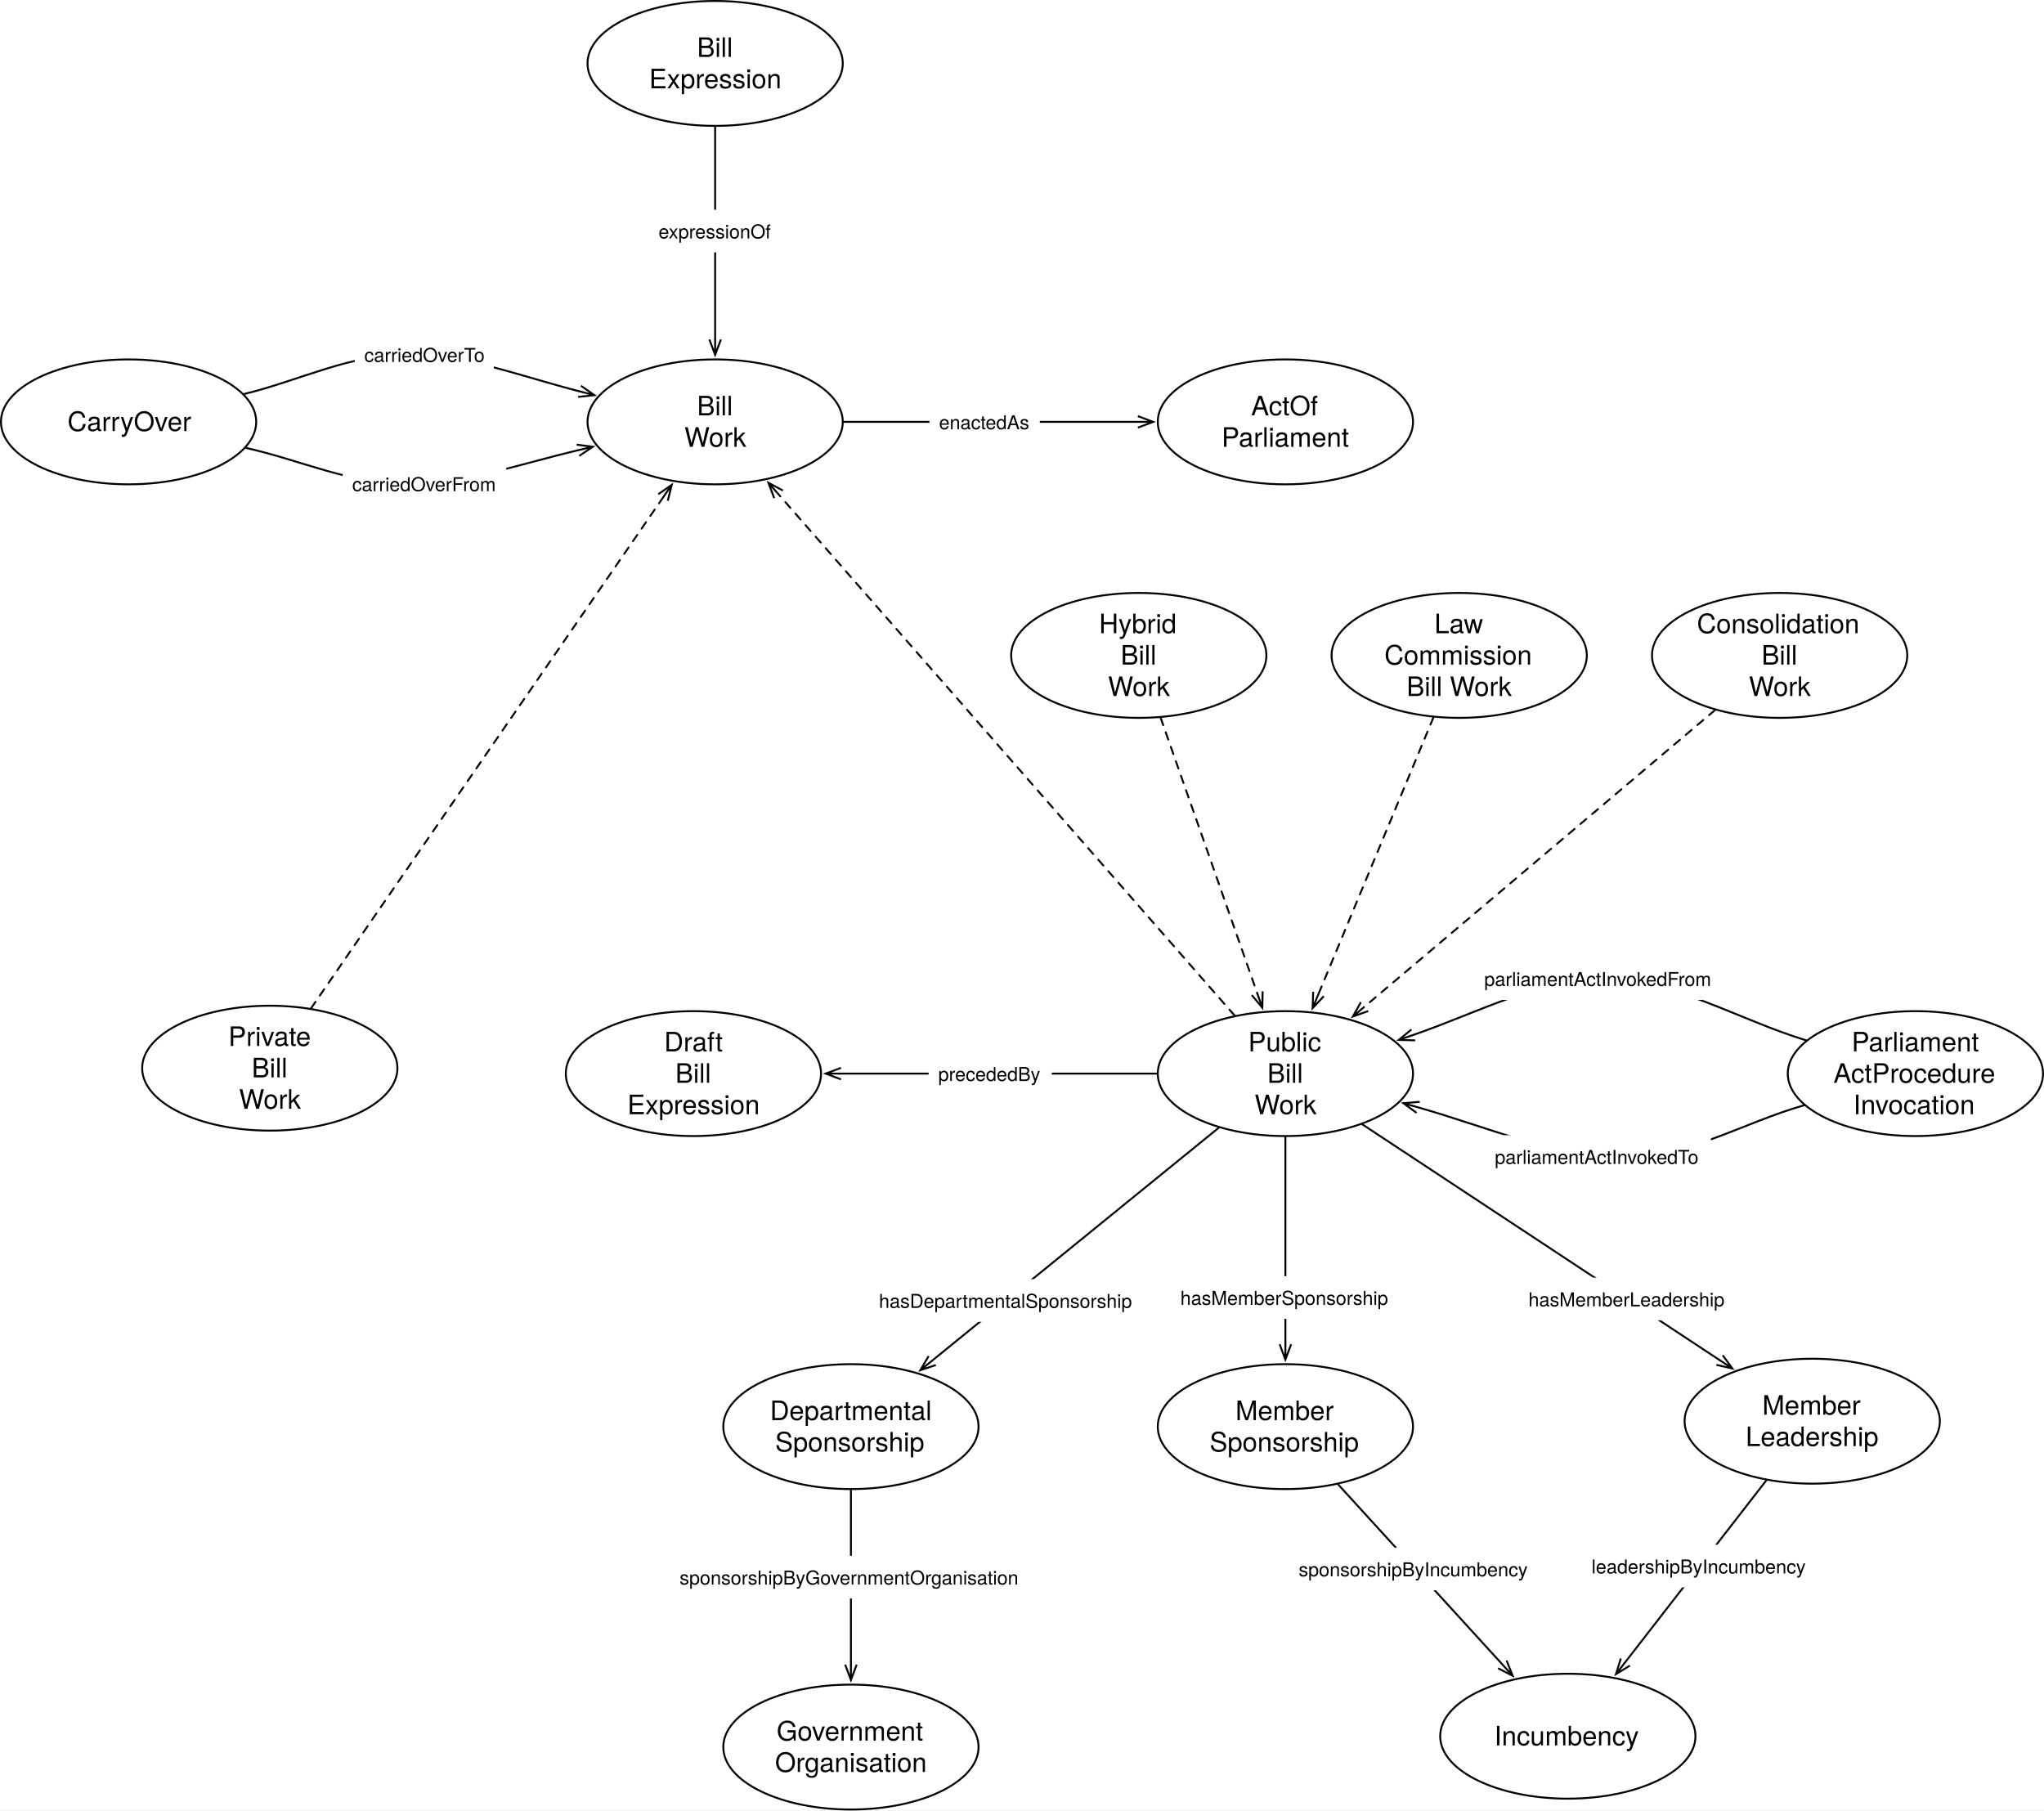
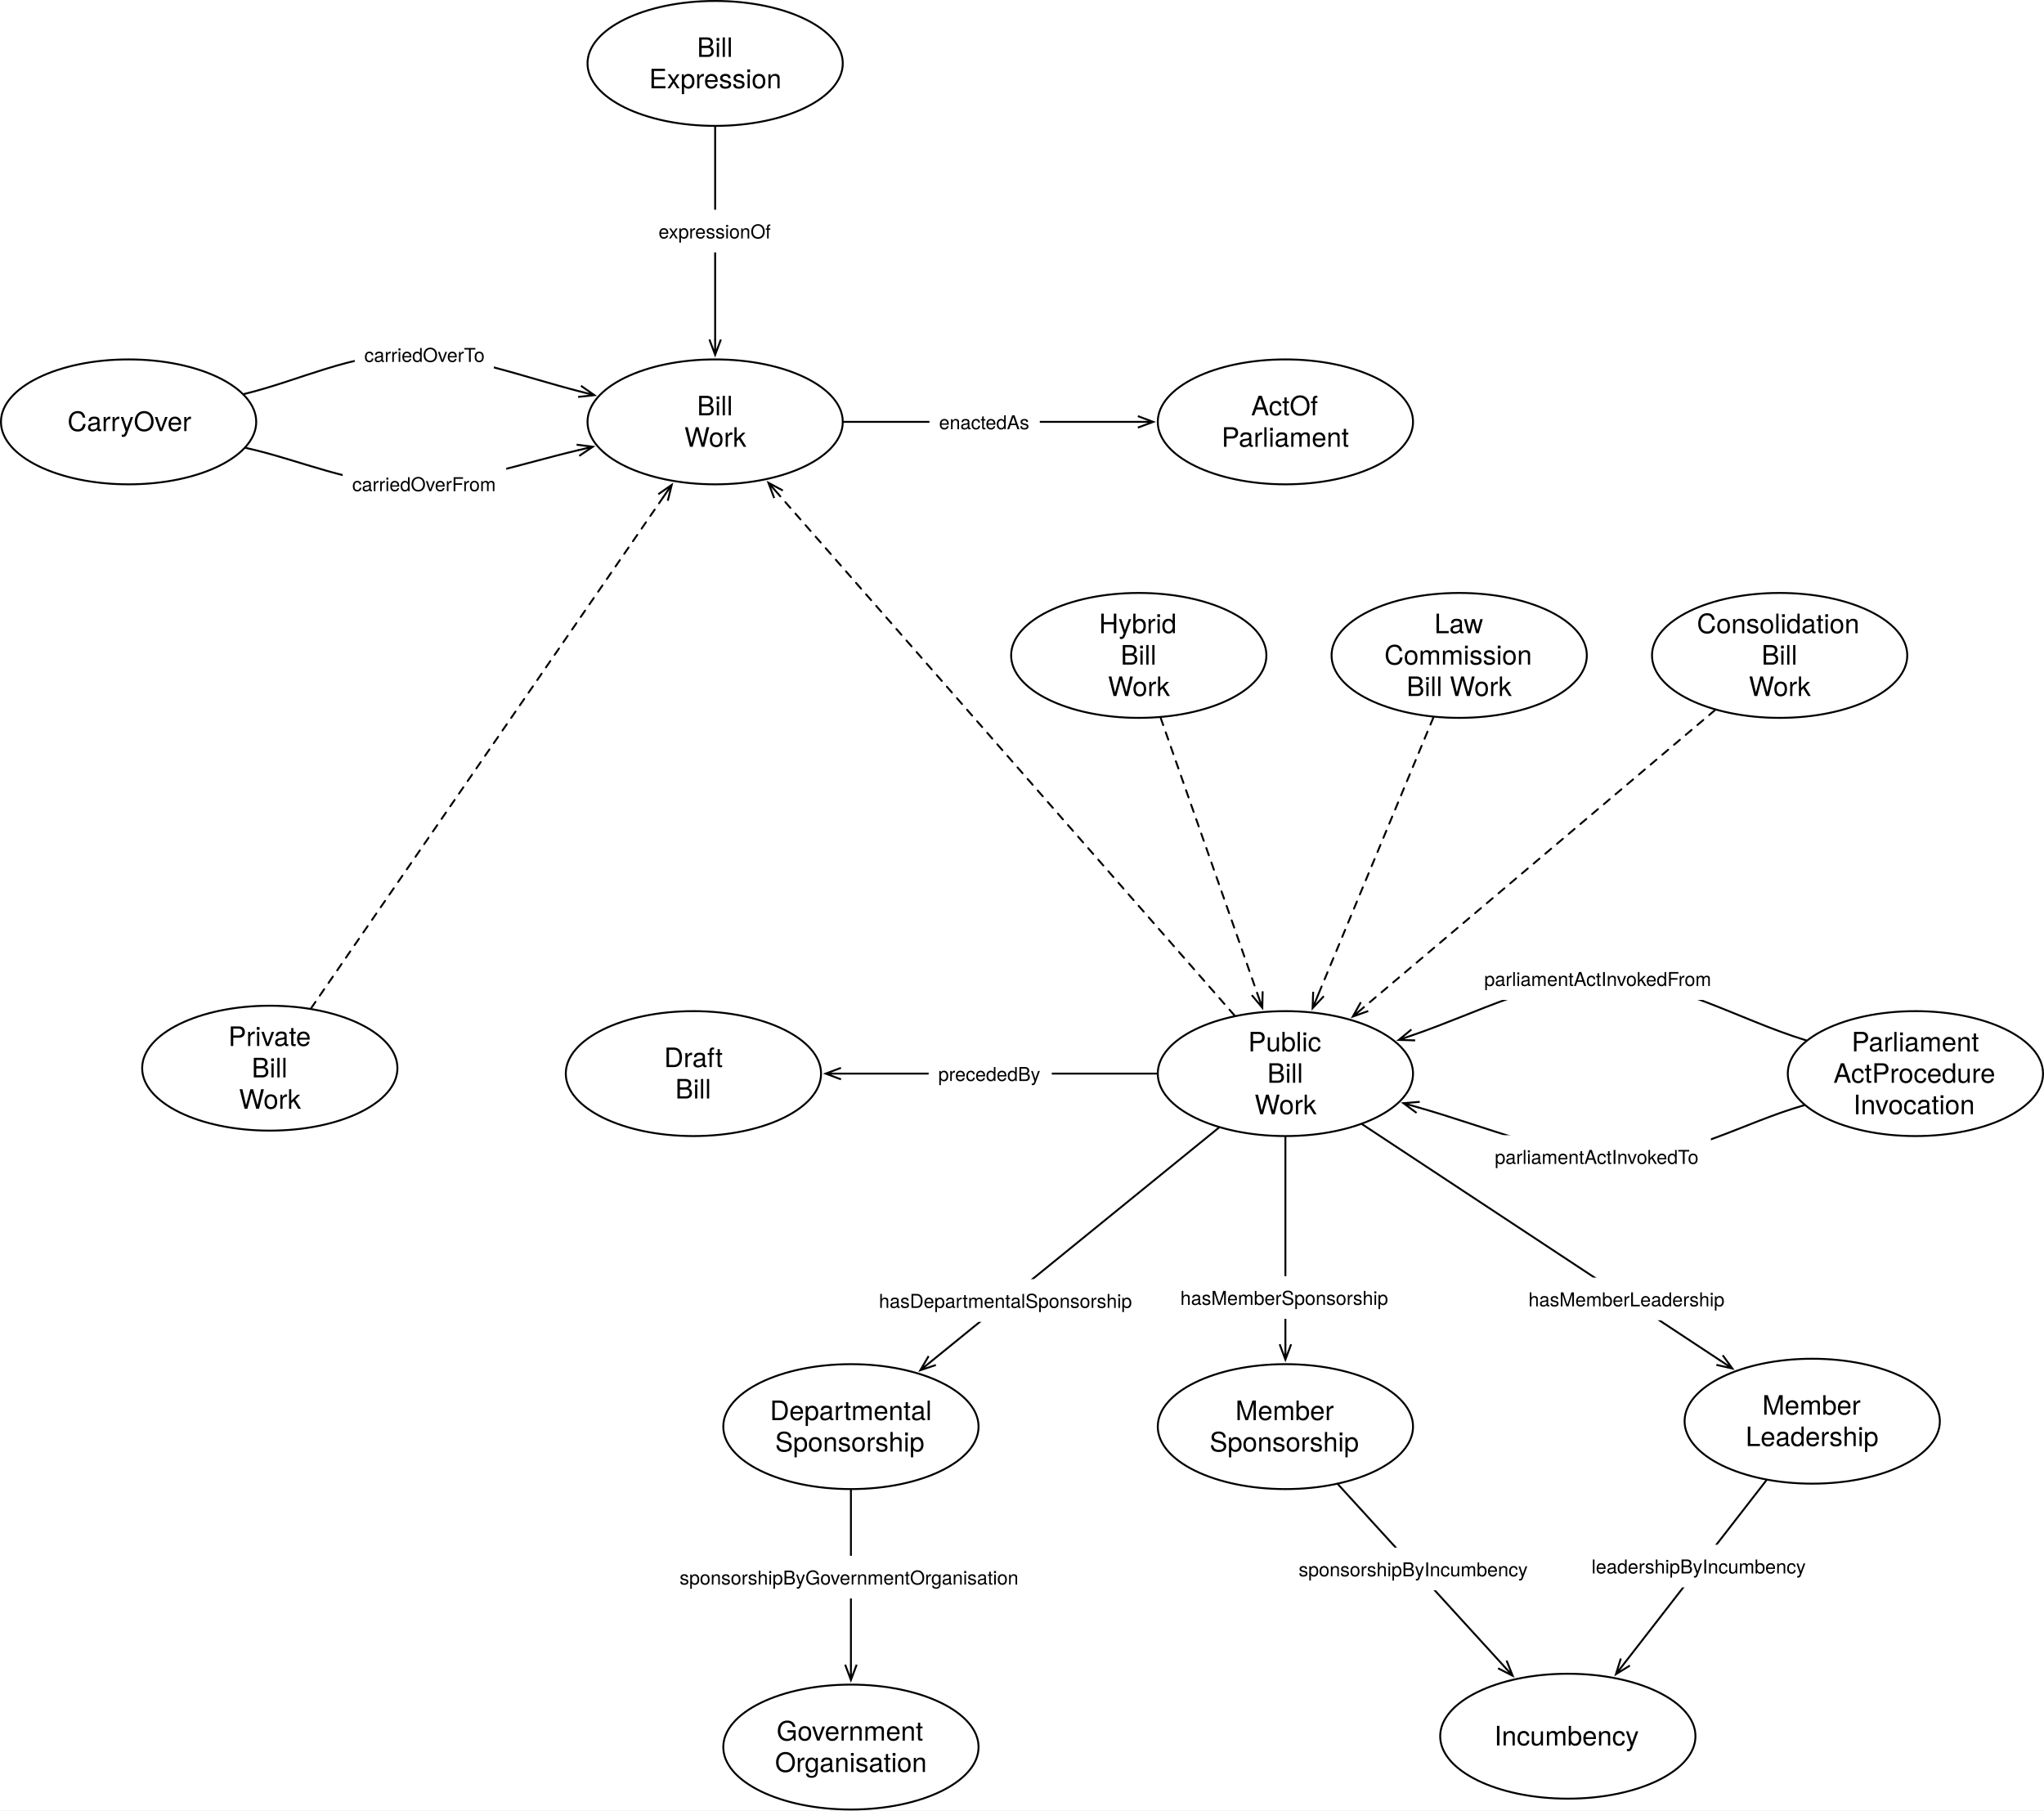
<svg xmlns="http://www.w3.org/2000/svg" version="1.1" viewBox="336.823 73.201 1066.827 944.937" width="1066.827" height="944.937">
  <defs>
    <marker orient="auto" overflow="visible" markerUnits="strokeWidth" id="StickArrow_Marker" stroke-linejoin="miter" stroke-miterlimit="10" viewBox="-1 -4 10 8" markerWidth="10" markerHeight="8" color="black">
      <g>
        <path d="M 8 0 L 0 0 M 0 -3 L 8 0 L 0 3" fill="none" stroke="currentColor" stroke-width="1" />
      </g>
    </marker>
  </defs>
  <g id="Canvas_1" stroke-opacity="1" fill="none" fill-opacity="1" stroke-dasharray="none" stroke="none">
    <rect fill="white" x="336.823" y="73.201" width="1066.827" height="944.937" />
    <g id="Canvas_1_Layer_1">
      <g id="Graphic_227">
        <ellipse cx="1007.716" cy="633.543" rx="66.614" ry="32.598" fill="white" />
        <ellipse cx="1007.716" cy="633.543" rx="66.614" ry="32.598" stroke="black" stroke-linecap="round" stroke-linejoin="round" stroke-width="1" />
        <text transform="translate(959.4252 608.9553)" fill="black">
          <tspan font-family="Helvetica Neue" font-size="14" fill="black" x="28.845" y="13">Public</tspan>
          <tspan font-family="Helvetica Neue" font-size="14" fill="black" x="38.834" y="29.392">Bill</tspan>
          <tspan font-family="Helvetica Neue" font-size="14" fill="black" x="32.226" y="45.784">Work</tspan>
        </text>
      </g>
      <g id="Graphic_230">
        <ellipse cx="1007.716" cy="293.386" rx="66.614" ry="32.598" fill="white" />
        <ellipse cx="1007.716" cy="293.386" rx="66.614" ry="32.598" stroke="black" stroke-linecap="round" stroke-linejoin="round" stroke-width="1" />
        <text transform="translate(959.4252 276.9938)" fill="black">
          <tspan font-family="Helvetica Neue" font-size="14" fill="black" x="30.399" y="13">ActOf</tspan>
          <tspan font-family="Helvetica Neue" font-size="14" fill="black" x="14.971" y="29.392">Parliament</tspan>
        </text>
      </g>
      <g id="Graphic_238">
        <ellipse cx="780.945" cy="985.039" rx="66.614" ry="32.598" fill="white" />
        <ellipse cx="780.945" cy="985.039" rx="66.614" ry="32.598" stroke="black" stroke-linecap="round" stroke-linejoin="round" stroke-width="1" />
        <text transform="translate(732.6535 968.6474)" fill="black">
          <tspan font-family="Helvetica Neue" font-size="14" fill="black" x="9.525" y="13">Government</tspan>
          <tspan font-family="Helvetica Neue" font-size="14" fill="black" x="8.685" y="29.392">Organisation</tspan>
        </text>
      </g>
      <g id="Line_239">
        <line x1="972.952" y1="661.79" x2="823.393" y2="783.306" marker-end="url(#StickArrow_Marker)" stroke="black" stroke-linecap="round" stroke-linejoin="round" stroke-width="1" />
      </g>
      <g id="Graphic_240">
        <rect x="790.558" y="740.828" width="142.81" height="22.28" fill="white" />
        <text transform="translate(795.5578 745.8282)" fill="black">
          <tspan font-family="Helvetica Neue" font-size="10" fill="black" x="6536993e-19" y="10">hasDepartmentalSponsorship</tspan>
        </text>
      </g>
      <g id="Graphic_244">
        <ellipse cx="1007.716" cy="817.795" rx="66.614" ry="32.598" fill="white" />
        <ellipse cx="1007.716" cy="817.795" rx="66.614" ry="32.598" stroke="black" stroke-linecap="round" stroke-linejoin="round" stroke-width="1" />
        <text transform="translate(959.4252 801.4033)" fill="black">
          <tspan font-family="Helvetica Neue" font-size="14" fill="black" x="22.223" y="13">Member</tspan>
          <tspan font-family="Helvetica Neue" font-size="14" fill="black" x="8.748" y="29.392">Sponsorship</tspan>
        </text>
      </g>
      <g id="Graphic_245">
        <ellipse cx="1155.118" cy="979.37" rx="66.614" ry="32.598" fill="white" />
        <ellipse cx="1155.118" cy="979.37" rx="66.614" ry="32.598" stroke="black" stroke-linecap="round" stroke-linejoin="round" stroke-width="1" />
        <text transform="translate(1106.827 971.1741)" fill="black">
          <tspan font-family="Helvetica Neue" font-size="14" fill="black" x="9.903" y="13">Incumbency</tspan>
        </text>
      </g>
      <g id="Line_248">
        <line x1="1007.716" y1="666.642" x2="1007.716" y2="774.797" marker-end="url(#StickArrow_Marker)" stroke="black" stroke-linecap="round" stroke-linejoin="round" stroke-width="1" />
      </g>
      <g id="Graphic_249">
        <rect x="947.886" y="739.258" width="119.66" height="22.28" fill="white" />
        <text transform="translate(952.8865 744.2577)" fill="black">
          <tspan font-family="Helvetica Neue" font-size="10" fill="black" x="0" y="10">hasMemberSponsorship</tspan>
        </text>
      </g>
      <g id="Line_252">
        <line x1="1035.216" y1="847.939" x2="1120.946" y2="941.912" marker-end="url(#StickArrow_Marker)" stroke="black" stroke-linecap="round" stroke-linejoin="round" stroke-width="1" />
      </g>
      <g id="Graphic_253">
        <rect x="1009.632" y="880.937" width="131.7" height="22.28" fill="white" />
        <text transform="translate(1014.632 885.9366)" fill="black">
          <tspan font-family="Helvetica Neue" font-size="10" fill="black" x="35527137e-20" y="10">sponsorshipByIncumbency</tspan>
        </text>
      </g>
      <g id="Graphic_266">
        <ellipse cx="698.74" cy="633.543" rx="66.614" ry="32.598" fill="white" />
        <ellipse cx="698.74" cy="633.543" rx="66.614" ry="32.598" stroke="black" stroke-linecap="round" stroke-linejoin="round" stroke-width="1" />
-         <text transform="translate(650.4488 608.9553)" fill="black">
+         <text transform="translate(650.4488 617.1513)" fill="black">
          <tspan font-family="Helvetica Neue" font-size="14" fill="black" x="32.996" y="13">Draft</tspan>
          <tspan font-family="Helvetica Neue" font-size="14" fill="black" x="38.834" y="29.392">Bill</tspan>
-           <tspan font-family="Helvetica Neue" font-size="14" fill="black" x="13.809" y="45.784">Expression</tspan>
        </text>
      </g>
      <g id="Line_268">
        <line x1="940.602" y1="633.543" x2="775.754" y2="633.543" marker-end="url(#StickArrow_Marker)" stroke="black" stroke-linecap="round" stroke-linejoin="round" stroke-width="1" />
      </g>
      <g id="Graphic_267">
        <rect x="821.514" y="622.403" width="64.27" height="22.28" fill="white" />
        <text transform="translate(826.5135 627.4033)" fill="black">
          <tspan font-family="Helvetica Neue" font-size="10" fill="black" x="21671553e-20" y="10">precededBy</tspan>
        </text>
      </g>
      <g id="Line_271">
        <line x1="777.193" y1="293.386" x2="930.702" y2="293.386" marker-end="url(#StickArrow_Marker)" stroke="black" stroke-linecap="round" stroke-linejoin="round" stroke-width="1" />
      </g>
      <g id="Graphic_270">
        <rect x="821.926" y="282.246" width="57.6" height="22.28" fill="white" />
        <text transform="translate(826.9264 287.2458)" fill="black">
          <tspan font-family="Helvetica Neue" font-size="10" fill="black" x="0" y="10">enactedAs</tspan>
        </text>
      </g>
      <g id="Graphic_272">
        <ellipse cx="780.945" cy="817.795" rx="66.614" ry="32.598" fill="white" />
        <ellipse cx="780.945" cy="817.795" rx="66.614" ry="32.598" stroke="black" stroke-linecap="round" stroke-linejoin="round" stroke-width="1" />
        <text transform="translate(732.6535 801.4033)" fill="black">
          <tspan font-family="Helvetica Neue" font-size="14" fill="black" x="6.018" y="13">Departmental</tspan>
          <tspan font-family="Helvetica Neue" font-size="14" fill="black" x="8.748" y="29.392">Sponsorship</tspan>
        </text>
      </g>
      <g id="Line_274">
        <line x1="780.945" y1="850.894" x2="780.945" y2="942.041" marker-end="url(#StickArrow_Marker)" stroke="black" stroke-linecap="round" stroke-linejoin="round" stroke-width="1" />
      </g>
      <g id="Graphic_273">
        <rect x="686.535" y="885.225" width="188.82" height="22.28" fill="white" />
        <text transform="translate(691.5349 890.2245)" fill="black">
          <tspan font-family="Helvetica Neue" font-size="10" fill="black" x="0" y="10">sponsorshipByGovernmentOrganisation</tspan>
        </text>
      </g>
      <g id="Graphic_284">
        <ellipse cx="403.937" cy="293.386" rx="66.614" ry="32.598" fill="white" />
        <ellipse cx="403.937" cy="293.386" rx="66.614" ry="32.598" stroke="black" stroke-linecap="round" stroke-linejoin="round" stroke-width="1" />
        <text transform="translate(355.6457 285.1898)" fill="black">
          <tspan font-family="Helvetica Neue" font-size="14" fill="black" x="16.406" y="13">CarryOver</tspan>
        </text>
      </g>
      <g id="Line_286">
        <path d="M 465.112 306.958 C 493.694 313.3 520.369 326.132 550.867 325.984 C 578.351 325.851 608.956 315.177 638.459 308.211" marker-end="url(#StickArrow_Marker)" stroke="black" stroke-linecap="round" stroke-linejoin="round" stroke-width="1" />
      </g>
      <g id="Graphic_285">
        <rect x="515.659" y="314.563" width="85.38" height="22.28" fill="white" />
        <text transform="translate(520.6586 319.5634)" fill="black">
          <tspan font-family="Helvetica Neue" font-size="10" fill="black" x="5115908e-19" y="10">carriedOverFrom</tspan>
        </text>
      </g>
      <g id="Line_288">
        <path d="M 464.192 278.855 C 493.081 271.888 520.08 257.799 550.867 257.953 C 578.648 258.092 609.529 269.828 639.311 277.463" marker-end="url(#StickArrow_Marker)" stroke="black" stroke-linecap="round" stroke-linejoin="round" stroke-width="1" />
      </g>
      <g id="Graphic_287">
        <rect x="521.971" y="247.108" width="72.59" height="22.28" fill="white" />
        <text transform="translate(526.9708 252.1078)" fill="black">
          <tspan font-family="Helvetica Neue" font-size="10" fill="black" x="7105427e-20" y="10">carriedOverTo</tspan>
        </text>
      </g>
      <g id="Graphic_289">
        <ellipse cx="1336.535" cy="633.543" rx="66.614" ry="32.598" fill="white" />
        <ellipse cx="1336.535" cy="633.543" rx="66.614" ry="32.598" stroke="black" stroke-linecap="round" stroke-linejoin="round" stroke-width="1" />
        <text transform="translate(1288.244 608.9553)" fill="black">
          <tspan font-family="Helvetica Neue" font-size="14" fill="black" x="14.971" y="13">Parliament</tspan>
          <tspan font-family="Helvetica Neue" font-size="14" fill="black" x="5.507" y="29.392">ActProcedure</tspan>
          <tspan font-family="Helvetica Neue" font-size="14" fill="black" x="15.881" y="45.784">Invocation</tspan>
        </text>
      </g>
      <g id="Line_291">
        <path d="M 1279.478 616.178 C 1244.17 605.432 1209.279 583.901 1173.543 583.937 C 1140.909 583.97 1107.552 601.99 1074.467 613.356" marker-end="url(#StickArrow_Marker)" stroke="black" stroke-linecap="round" stroke-linejoin="round" stroke-width="1" />
      </g>
      <g id="Graphic_290">
        <rect x="1106.487" y="572.816" width="130.59" height="22.28" fill="white" />
        <text transform="translate(1111.487 577.8161)" fill="black">
          <tspan font-family="Helvetica Neue" font-size="10" fill="black" x="7105427e-20" y="10">parliamentActInvokedFrom</tspan>
        </text>
      </g>
      <g id="Line_293">
        <path d="M 1278.446 650.064 C 1246.316 659.202 1217.212 677.725 1182.047 677.48 C 1149.798 677.256 1112.435 661.246 1076.998 651.167" marker-end="url(#StickArrow_Marker)" stroke="black" stroke-linecap="round" stroke-linejoin="round" stroke-width="1" />
      </g>
      <g id="Graphic_292">
        <rect x="1112" y="665.688" width="117.8" height="22.28" fill="white" />
        <text transform="translate(1117 670.6878)" fill="black">
          <tspan font-family="Helvetica Neue" font-size="10" fill="black" x="0" y="10">parliamentActInvokedTo</tspan>
        </text>
      </g>
      <g id="Graphic_294">
        <ellipse cx="710.079" cy="293.386" rx="66.614" ry="32.598" fill="white" />
        <ellipse cx="710.079" cy="293.386" rx="66.614" ry="32.598" stroke="black" stroke-linecap="round" stroke-linejoin="round" stroke-width="1" />
        <text transform="translate(661.7874 276.9938)" fill="black">
          <tspan font-family="Helvetica Neue" font-size="14" fill="black" x="38.834" y="13">Bill</tspan>
          <tspan font-family="Helvetica Neue" font-size="14" fill="black" x="32.226" y="29.392">Work</tspan>
        </text>
      </g>
      <g id="Line_296">
        <line x1="499.211" y1="599.401" x2="682.888" y2="332.846" marker-end="url(#StickArrow_Marker)" stroke="black" stroke-linecap="round" stroke-linejoin="round" stroke-dasharray="4.0,4.0" stroke-width="1" />
      </g>
      <g id="Graphic_297">
        <ellipse cx="477.638" cy="630.709" rx="66.614" ry="32.598" fill="white" />
        <ellipse cx="477.638" cy="630.709" rx="66.614" ry="32.598" stroke="black" stroke-linecap="round" stroke-linejoin="round" stroke-width="1" />
        <text transform="translate(429.3465 606.1207)" fill="black">
          <tspan font-family="Helvetica Neue" font-size="14" fill="black" x="26.647" y="13">Private</tspan>
          <tspan font-family="Helvetica Neue" font-size="14" fill="black" x="38.834" y="29.392">Bill</tspan>
          <tspan font-family="Helvetica Neue" font-size="14" fill="black" x="32.226" y="45.784">Work</tspan>
        </text>
      </g>
      <g id="Line_298">
        <line x1="981.159" y1="603.192" x2="743.155" y2="331.187" marker-end="url(#StickArrow_Marker)" stroke="black" stroke-linecap="round" stroke-linejoin="round" stroke-dasharray="4.0,4.0" stroke-width="1" />
      </g>
      <g id="Graphic_299">
        <ellipse cx="931.181" cy="415.276" rx="66.614" ry="32.598" fill="white" />
        <ellipse cx="931.181" cy="415.276" rx="66.614" ry="32.598" stroke="black" stroke-linecap="round" stroke-linejoin="round" stroke-width="1" />
        <text transform="translate(882.8898 390.6876)" fill="black">
          <tspan font-family="Helvetica Neue" font-size="14" fill="black" x="27.55" y="13">Hybrid</tspan>
          <tspan font-family="Helvetica Neue" font-size="14" fill="black" x="38.834" y="29.392">Bill</tspan>
          <tspan font-family="Helvetica Neue" font-size="14" fill="black" x="32.226" y="45.784">Work</tspan>
        </text>
      </g>
      <g id="Line_300">
        <line x1="942.613" y1="447.879" x2="993.008" y2="591.598" marker-end="url(#StickArrow_Marker)" stroke="black" stroke-linecap="round" stroke-linejoin="round" stroke-dasharray="4.0,4.0" stroke-width="1" />
      </g>
      <g id="Graphic_301">
        <ellipse cx="1282.677" cy="814.961" rx="66.614" ry="32.598" fill="white" />
        <ellipse cx="1282.677" cy="814.961" rx="66.614" ry="32.598" stroke="black" stroke-linecap="round" stroke-linejoin="round" stroke-width="1" />
        <text transform="translate(1234.386 798.5686)" fill="black">
          <tspan font-family="Helvetica Neue" font-size="14" fill="black" x="22.223" y="13">Member</tspan>
          <tspan font-family="Helvetica Neue" font-size="14" fill="black" x="13.543" y="29.392">Leadership</tspan>
        </text>
      </g>
      <g id="Line_303">
        <line x1="1047.822" y1="660.005" x2="1234.308" y2="783.047" marker-end="url(#StickArrow_Marker)" stroke="black" stroke-linecap="round" stroke-linejoin="round" stroke-width="1" />
      </g>
      <g id="Graphic_302">
        <rect x="1129.585" y="740.027" width="112.81" height="22.28" fill="white" />
        <text transform="translate(1134.585 745.0269)" fill="black">
          <tspan font-family="Helvetica Neue" font-size="10" fill="black" x="6536993e-19" y="10">hasMemberLeadership</tspan>
        </text>
      </g>
      <g id="Line_305">
        <line x1="1258.72" y1="845.839" x2="1185.144" y2="940.67" marker-end="url(#StickArrow_Marker)" stroke="black" stroke-linecap="round" stroke-linejoin="round" stroke-width="1" />
      </g>
      <g id="Graphic_304">
        <rect x="1162.519" y="879.432" width="122.99" height="22.28" fill="white" />
        <text transform="translate(1167.519 884.4315)" fill="black">
          <tspan font-family="Helvetica Neue" font-size="10" fill="black" x="7958079e-19" y="10">leadershipByIncumbency</tspan>
        </text>
      </g>
      <g id="Graphic_306">
        <ellipse cx="1098.425" cy="415.276" rx="66.614" ry="32.598" fill="white" />
        <ellipse cx="1098.425" cy="415.276" rx="66.614" ry="32.598" stroke="black" stroke-linecap="round" stroke-linejoin="round" stroke-width="1" />
        <text transform="translate(1050.134 390.6876)" fill="black">
          <tspan font-family="Helvetica Neue" font-size="14" fill="black" x="35.334" y="13">Law</tspan>
          <tspan font-family="Helvetica Neue" font-size="14" fill="black" x="9.259" y="29.392">Commission</tspan>
          <tspan font-family="Helvetica Neue" font-size="14" fill="black" x="20.823" y="45.784">Bill Work</tspan>
        </text>
      </g>
      <g id="Graphic_307">
        <ellipse cx="1265.669" cy="415.276" rx="66.614" ry="32.598" fill="white" />
        <ellipse cx="1265.669" cy="415.276" rx="66.614" ry="32.598" stroke="black" stroke-linecap="round" stroke-linejoin="round" stroke-width="1" />
        <text transform="translate(1217.378 390.6876)" fill="black">
          <tspan font-family="Helvetica Neue" font-size="14" fill="black" x="5.122" y="13">Consolidation</tspan>
          <tspan font-family="Helvetica Neue" font-size="14" fill="black" x="38.834" y="29.392">Bill</tspan>
          <tspan font-family="Helvetica Neue" font-size="14" fill="black" x="32.226" y="45.784">Work</tspan>
        </text>
      </g>
      <g id="Line_308">
        <line x1="1084.956" y1="447.685" x2="1024.985" y2="591.992" marker-end="url(#StickArrow_Marker)" stroke="black" stroke-linecap="round" stroke-linejoin="round" stroke-dasharray="4.0,4.0" stroke-width="1" />
      </g>
      <g id="Line_309">
        <line x1="1231.93" y1="443.825" x2="1049.014" y2="598.6" marker-end="url(#StickArrow_Marker)" stroke="black" stroke-linecap="round" stroke-linejoin="round" stroke-dasharray="4.0,4.0" stroke-width="1" />
      </g>
      <g id="Graphic_310">
        <ellipse cx="710.079" cy="106.299" rx="66.614" ry="32.598" fill="white" />
        <ellipse cx="710.079" cy="106.299" rx="66.614" ry="32.598" stroke="black" stroke-linecap="round" stroke-linejoin="round" stroke-width="1" />
        <text transform="translate(661.7874 89.90721)" fill="black">
          <tspan font-family="Helvetica Neue" font-size="14" fill="black" x="38.834" y="13">Bill</tspan>
          <tspan font-family="Helvetica Neue" font-size="14" fill="black" x="13.809" y="29.392">Expression</tspan>
        </text>
      </g>
      <g id="Line_312">
        <line x1="710.079" y1="139.398" x2="710.079" y2="250.387" marker-end="url(#StickArrow_Marker)" stroke="black" stroke-linecap="round" stroke-linejoin="round" stroke-width="1" />
      </g>
      <g id="Graphic_311">
        <rect x="675.539" y="182.657" width="69.08" height="22.28" fill="white" />
        <text transform="translate(680.5387 187.6575)" fill="black">
          <tspan font-family="Helvetica Neue" font-size="10" fill="black" x="8704149e-19" y="10">expressionOf</tspan>
        </text>
      </g>
    </g>
  </g>
</svg>
